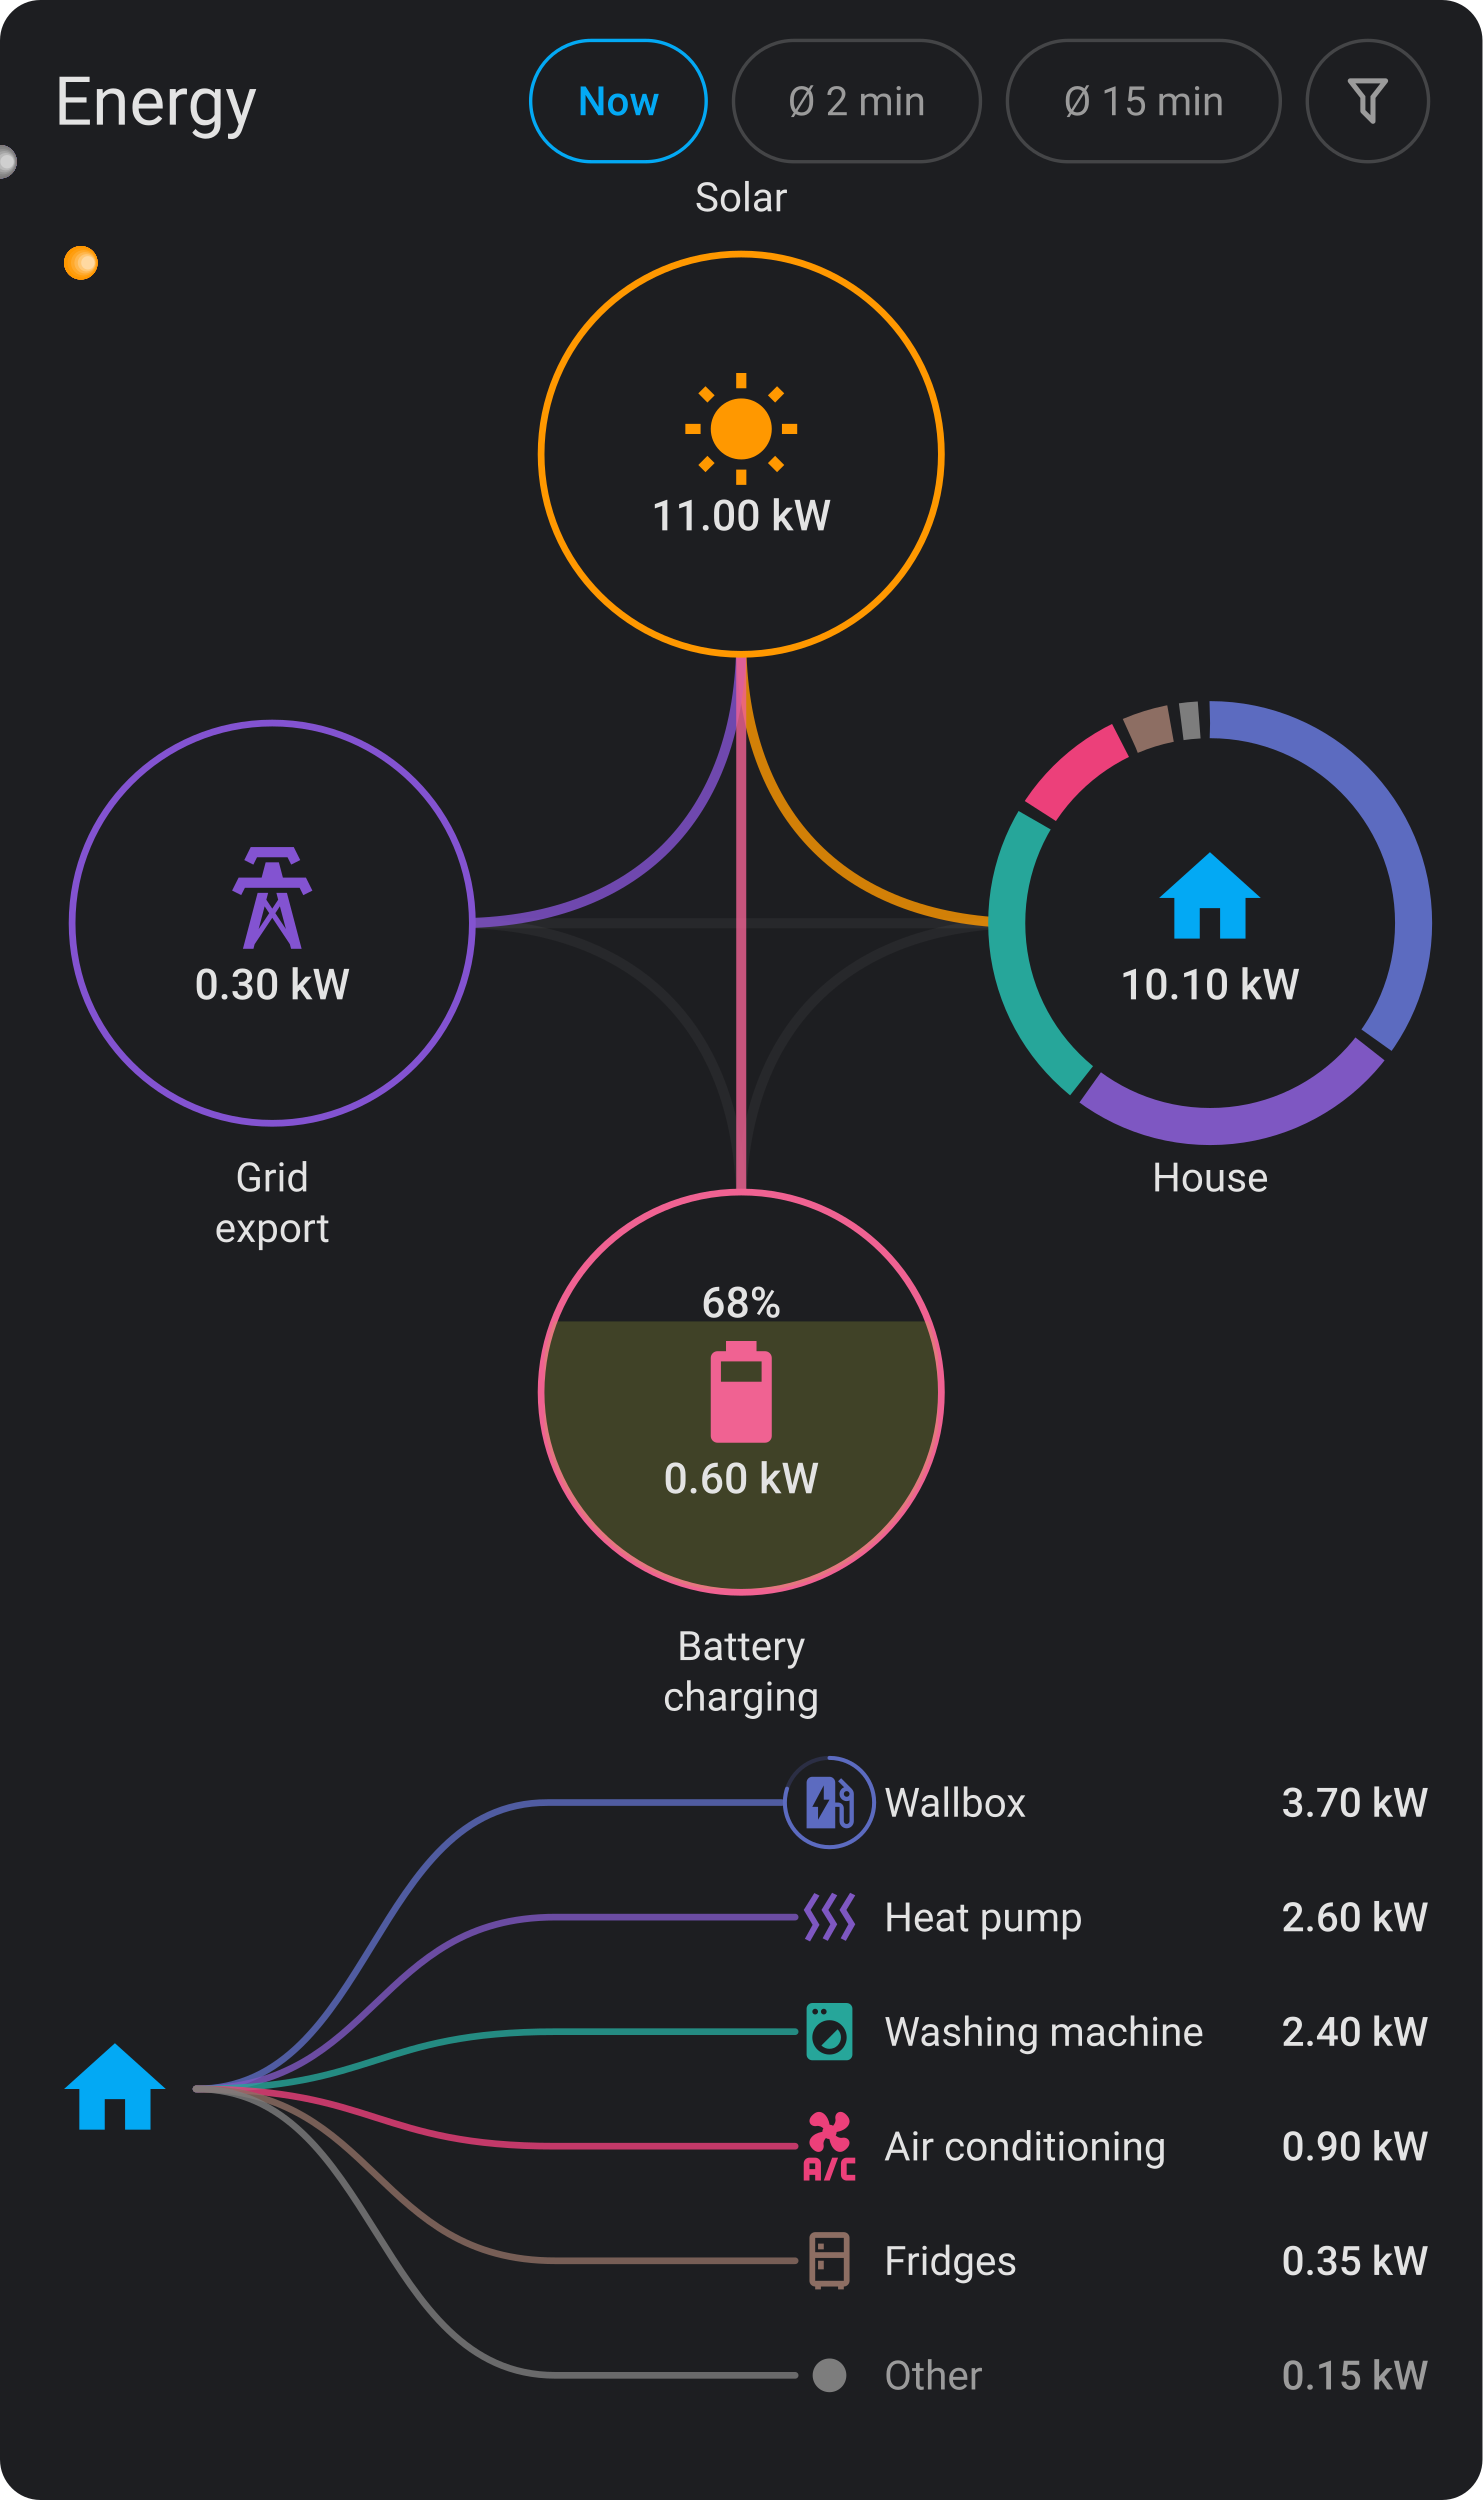
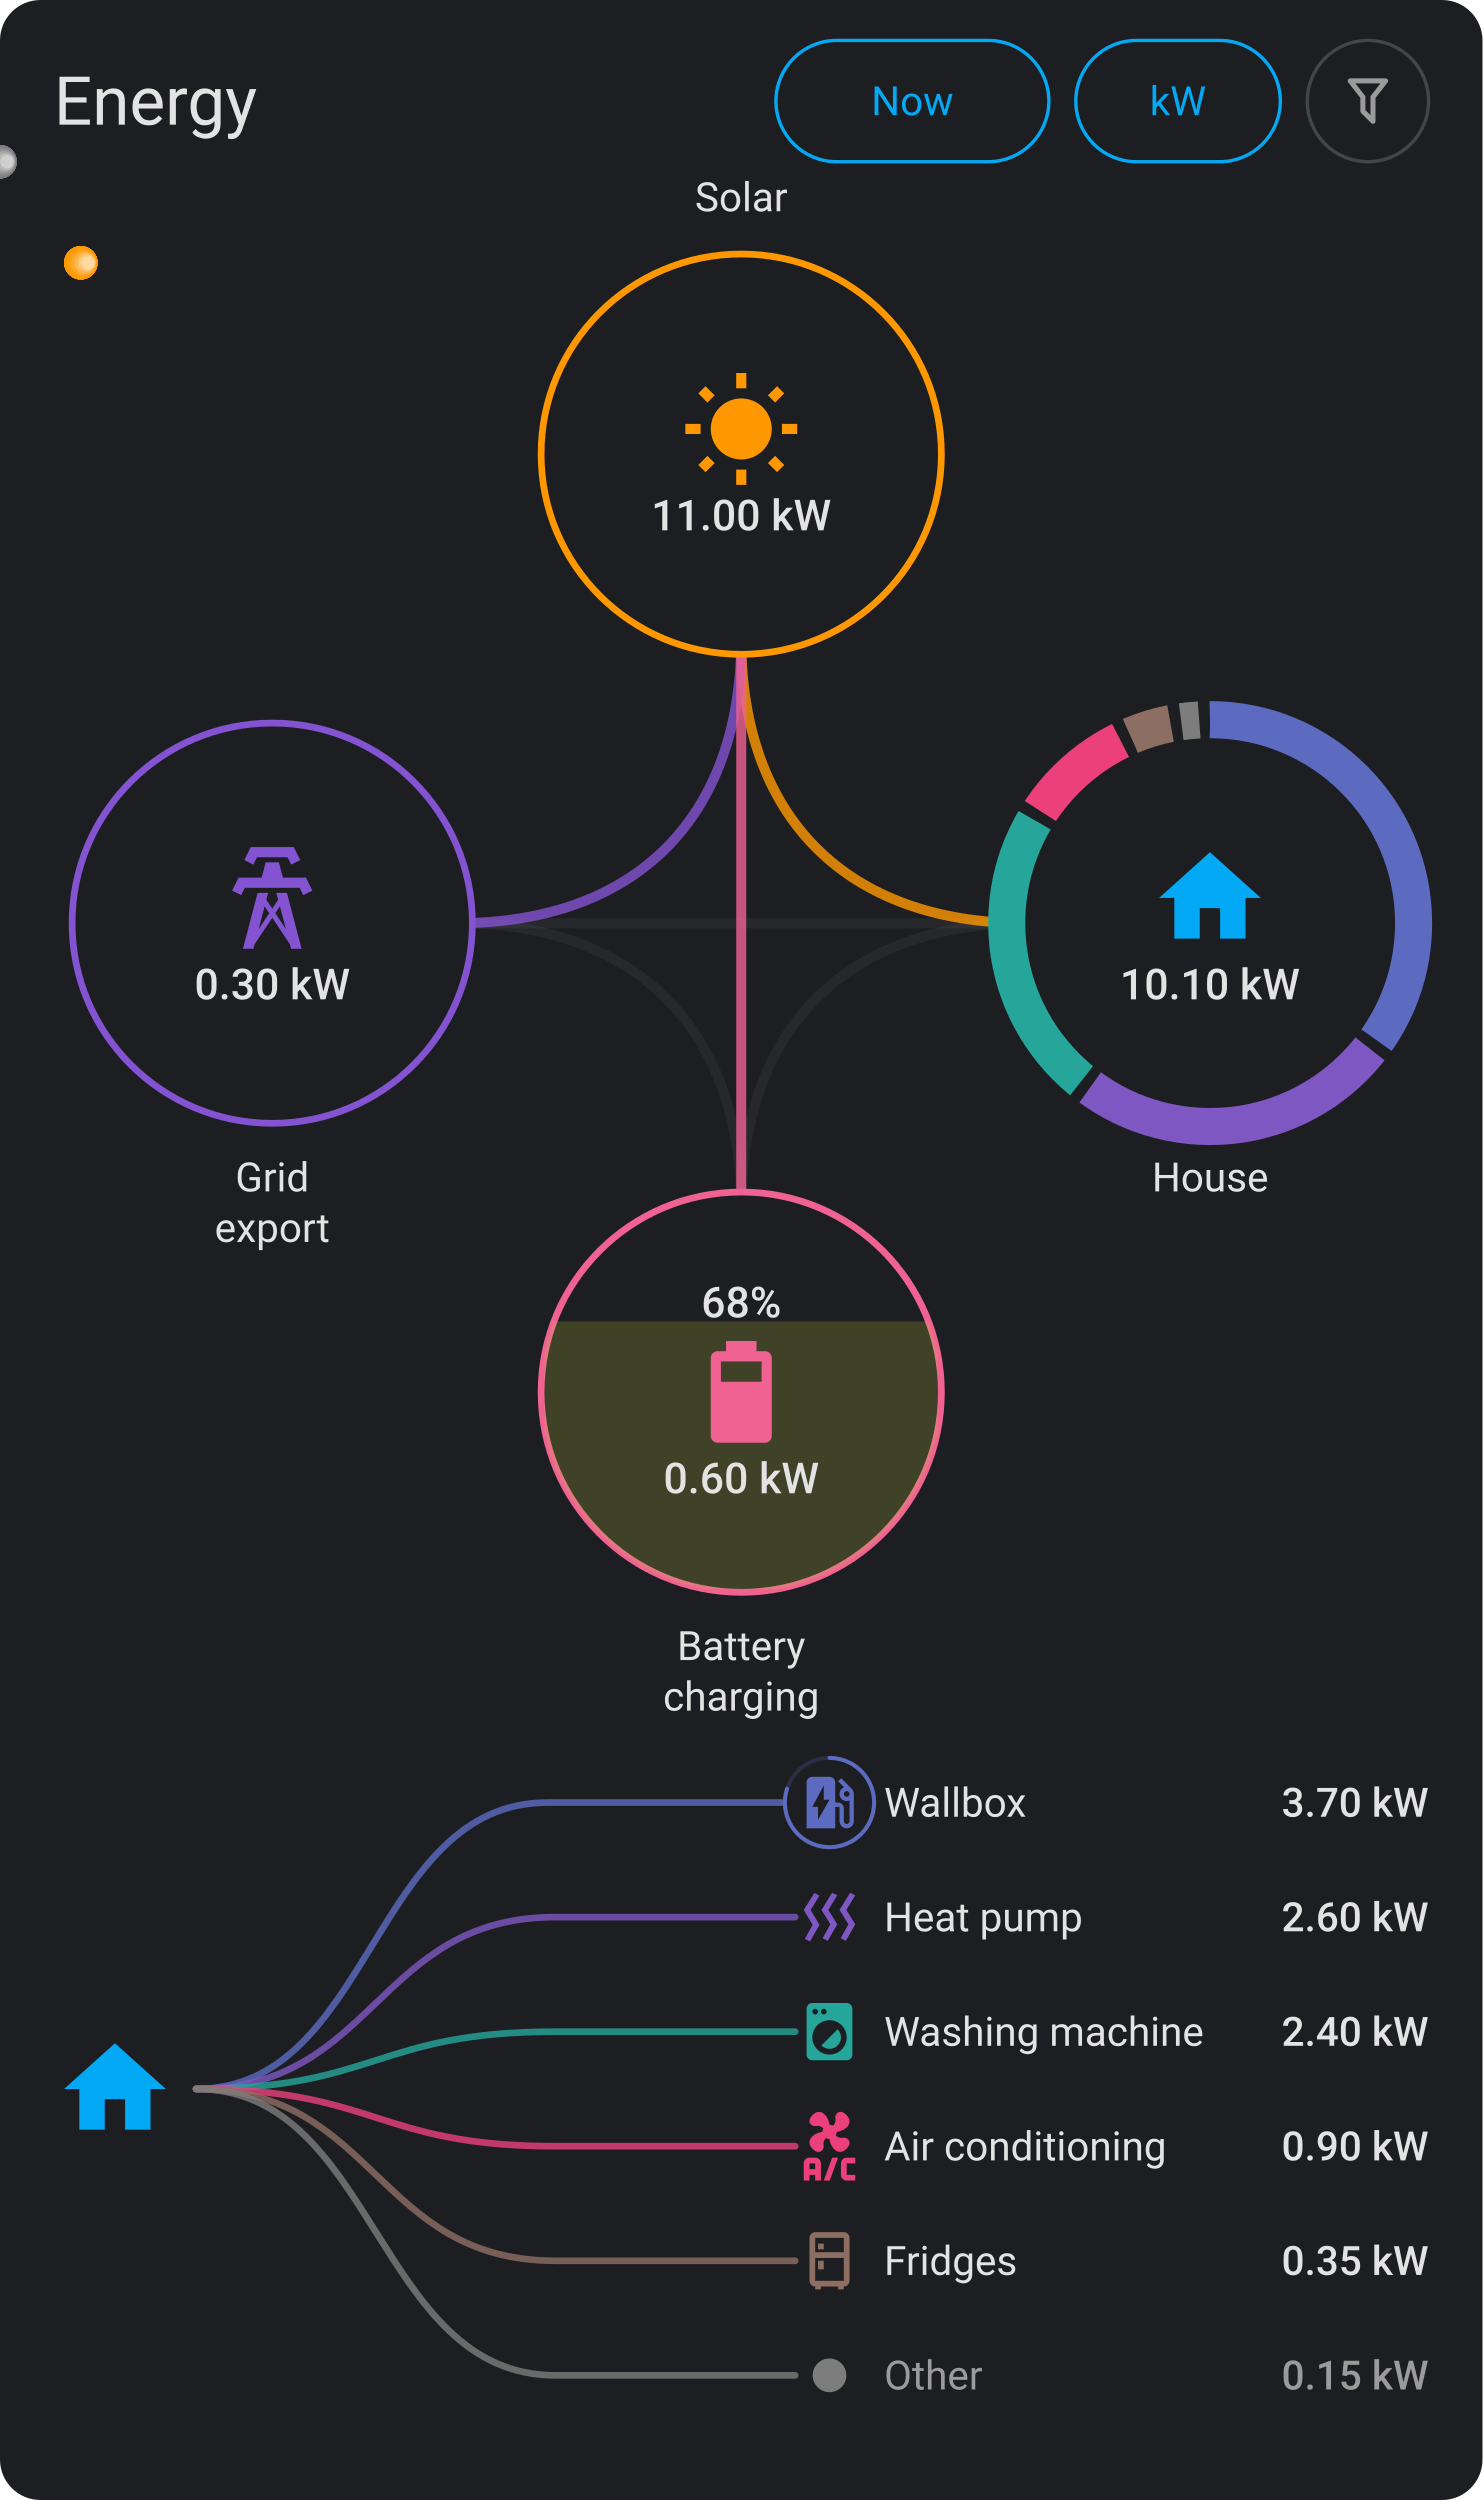
<svg xmlns="http://www.w3.org/2000/svg" xmlns:xlink="http://www.w3.org/1999/xlink" width="440" height="742" viewBox="0 0 440 742" role="img" aria-label="EnerLens Card">
  <rect x="0" y="0" width="440.0" height="742.0" rx="12" fill="rgb(29, 30, 33)" />
  <g transform="translate(24,78) scale(0.98)">
    <path d="M114,200 L286,200" fill="none" stroke="rgba(160, 160, 160, 0.3)" stroke-width="3.031px" stroke-linecap="round" opacity="0.25" />
    <path d="M114,200 C168,200 200,232 200,286" fill="none" stroke="rgba(160, 160, 160, 0.3)" stroke-width="3.031px" stroke-linecap="round" opacity="0.25" />
    <path d="M200,286 C200,232 232,200 286,200" fill="none" stroke="rgba(160, 160, 160, 0.3)" stroke-width="3.031px" stroke-linecap="round" opacity="0.25" />
    <path d="M200,114 C200,168 232,200 286,200" fill="none" stroke="rgb(255, 152, 0)" stroke-width="3.031px" stroke-linecap="round" opacity="0.8" />
    <path d="M200,114 C200,168 168,200 114,200" fill="none" stroke="rgb(131, 83, 209)" stroke-width="3.031px" stroke-linecap="round" opacity="0.8" />
    <path d="M200,114 L200,286" fill="none" stroke="rgb(240, 98, 146)" stroke-width="3.031px" stroke-linecap="round" opacity="0.8" />
    <g>
      <circle cx="0.00" r="5.05" fill="rgb(240, 98, 146)" />
      <circle cx="0.42" r="4.44" fill="rgb(243, 129, 168)" fill-opacity="0.316" />
      <circle cx="0.85" r="3.84" fill="rgb(246, 161, 190)" fill-opacity="0.316" />
      <circle cx="1.27" r="3.23" fill="rgb(249, 192, 211)" fill-opacity="0.316" />
      <circle cx="1.70" r="2.63" fill="rgb(252, 224, 233)" fill-opacity="0.316" />
      <circle cx="2.12" r="2.02" fill="rgb(255, 255, 255)" fill-opacity="0.316" />
-       <animateMotion dur="3.59s" repeatCount="indefinite" begin="-0.35s" path="M 200 114 L 200 286" rotate="auto" />
+       <animateMotion dur="3.59s" repeatCount="indefinite" begin="-0.38s" path="M 200 114 L 200 286" rotate="auto" />
    </g>
    <g>
      <circle cx="0.00" r="5.05" fill="rgb(131, 83, 209)" />
      <circle cx="0.42" r="4.44" fill="rgb(156, 117, 218)" fill-opacity="0.316" />
      <circle cx="0.85" r="3.84" fill="rgb(181, 152, 227)" fill-opacity="0.316" />
      <circle cx="1.27" r="3.23" fill="rgb(205, 186, 237)" fill-opacity="0.316" />
      <circle cx="1.70" r="2.63" fill="rgb(230, 221, 246)" fill-opacity="0.316" />
      <circle cx="2.12" r="2.02" fill="rgb(255, 255, 255)" fill-opacity="0.316" />
-       <animateMotion dur="4.50s" repeatCount="indefinite" begin="-0.35s" path="M 200 114 C 200 168 168 200 114 200" rotate="auto" />
-     </g>
-     <g>
-       <circle cx="0.00" r="5.05" fill="rgb(255, 152, 0)" />
-       <circle cx="0.42" r="4.44" fill="rgb(255, 173, 51)" fill-opacity="0.316" />
-       <circle cx="0.85" r="3.84" fill="rgb(255, 193, 102)" fill-opacity="0.316" />
-       <circle cx="1.27" r="3.23" fill="rgb(255, 214, 153)" fill-opacity="0.316" />
-       <circle cx="1.70" r="2.63" fill="rgb(255, 234, 204)" fill-opacity="0.316" />
-       <circle cx="2.12" r="2.02" fill="rgb(255, 255, 255)" fill-opacity="0.316" />
-       <animateMotion dur="1.10s" repeatCount="indefinite" begin="-0.35s" path="M 200 114 C 200 168 232 200 286 200" rotate="auto" />
-     </g>
-     <g>
-       <circle cx="0.00" r="5.05" fill="rgb(255, 152, 0)" />
-       <circle cx="0.42" r="4.44" fill="rgb(255, 173, 51)" fill-opacity="0.316" />
-       <circle cx="0.85" r="3.84" fill="rgb(255, 193, 102)" fill-opacity="0.316" />
-       <circle cx="1.27" r="3.23" fill="rgb(255, 214, 153)" fill-opacity="0.316" />
-       <circle cx="1.70" r="2.63" fill="rgb(255, 234, 204)" fill-opacity="0.316" />
-       <circle cx="2.12" r="2.02" fill="rgb(255, 255, 255)" fill-opacity="0.316" />
-       <animateMotion dur="1.10s" repeatCount="indefinite" begin="-0.57s" path="M 200 114 C 200 168 232 200 286 200" rotate="auto" />
-     </g>
-     <g>
-       <circle cx="0.00" r="5.05" fill="rgb(255, 152, 0)" />
-       <circle cx="0.42" r="4.44" fill="rgb(255, 173, 51)" fill-opacity="0.316" />
-       <circle cx="0.85" r="3.84" fill="rgb(255, 193, 102)" fill-opacity="0.316" />
-       <circle cx="1.27" r="3.23" fill="rgb(255, 214, 153)" fill-opacity="0.316" />
-       <circle cx="1.70" r="2.63" fill="rgb(255, 234, 204)" fill-opacity="0.316" />
-       <circle cx="2.12" r="2.02" fill="rgb(255, 255, 255)" fill-opacity="0.316" />
-       <animateMotion dur="1.10s" repeatCount="indefinite" begin="-0.79s" path="M 200 114 C 200 168 232 200 286 200" rotate="auto" />
-     </g>
-     <g>
-       <circle cx="0.00" r="5.05" fill="rgb(255, 152, 0)" />
-       <circle cx="0.42" r="4.44" fill="rgb(255, 173, 51)" fill-opacity="0.316" />
-       <circle cx="0.85" r="3.84" fill="rgb(255, 193, 102)" fill-opacity="0.316" />
-       <circle cx="1.27" r="3.23" fill="rgb(255, 214, 153)" fill-opacity="0.316" />
-       <circle cx="1.70" r="2.63" fill="rgb(255, 234, 204)" fill-opacity="0.316" />
-       <circle cx="2.12" r="2.02" fill="rgb(255, 255, 255)" fill-opacity="0.316" />
-       <animateMotion dur="1.10s" repeatCount="indefinite" begin="-1.01s" path="M 200 114 C 200 168 232 200 286 200" rotate="auto" />
-     </g>
-     <g>
-       <circle cx="0.00" r="5.05" fill="rgb(255, 152, 0)" />
-       <circle cx="0.42" r="4.44" fill="rgb(255, 173, 51)" fill-opacity="0.316" />
-       <circle cx="0.85" r="3.84" fill="rgb(255, 193, 102)" fill-opacity="0.316" />
-       <circle cx="1.27" r="3.23" fill="rgb(255, 214, 153)" fill-opacity="0.316" />
-       <circle cx="1.70" r="2.63" fill="rgb(255, 234, 204)" fill-opacity="0.316" />
-       <circle cx="2.12" r="2.02" fill="rgb(255, 255, 255)" fill-opacity="0.316" />
-       <animateMotion dur="1.10s" repeatCount="indefinite" begin="-0.13s" path="M 200 114 C 200 168 232 200 286 200" rotate="auto" />
+       <animateMotion dur="4.50s" repeatCount="indefinite" begin="-0.38s" path="M 200 114 C 200 168 168 200 114 200" rotate="auto" />
+     </g>
+     <g>
+       <circle cx="0.00" r="5.05" fill="rgb(255, 152, 0)" />
+       <circle cx="0.42" r="4.44" fill="rgb(255, 173, 51)" fill-opacity="0.316" />
+       <circle cx="0.85" r="3.84" fill="rgb(255, 193, 102)" fill-opacity="0.316" />
+       <circle cx="1.27" r="3.23" fill="rgb(255, 214, 153)" fill-opacity="0.316" />
+       <circle cx="1.70" r="2.63" fill="rgb(255, 234, 204)" fill-opacity="0.316" />
+       <circle cx="2.12" r="2.02" fill="rgb(255, 255, 255)" fill-opacity="0.316" />
+       <animateMotion dur="1.10s" repeatCount="indefinite" begin="-0.38s" path="M 200 114 C 200 168 232 200 286 200" rotate="auto" />
+     </g>
+     <g>
+       <circle cx="0.00" r="5.05" fill="rgb(255, 152, 0)" />
+       <circle cx="0.42" r="4.44" fill="rgb(255, 173, 51)" fill-opacity="0.316" />
+       <circle cx="0.85" r="3.84" fill="rgb(255, 193, 102)" fill-opacity="0.316" />
+       <circle cx="1.27" r="3.23" fill="rgb(255, 214, 153)" fill-opacity="0.316" />
+       <circle cx="1.70" r="2.63" fill="rgb(255, 234, 204)" fill-opacity="0.316" />
+       <circle cx="2.12" r="2.02" fill="rgb(255, 255, 255)" fill-opacity="0.316" />
+       <animateMotion dur="1.10s" repeatCount="indefinite" begin="-0.60s" path="M 200 114 C 200 168 232 200 286 200" rotate="auto" />
+     </g>
+     <g>
+       <circle cx="0.00" r="5.05" fill="rgb(255, 152, 0)" />
+       <circle cx="0.42" r="4.44" fill="rgb(255, 173, 51)" fill-opacity="0.316" />
+       <circle cx="0.85" r="3.84" fill="rgb(255, 193, 102)" fill-opacity="0.316" />
+       <circle cx="1.27" r="3.23" fill="rgb(255, 214, 153)" fill-opacity="0.316" />
+       <circle cx="1.70" r="2.63" fill="rgb(255, 234, 204)" fill-opacity="0.316" />
+       <circle cx="2.12" r="2.02" fill="rgb(255, 255, 255)" fill-opacity="0.316" />
+       <animateMotion dur="1.10s" repeatCount="indefinite" begin="-0.82s" path="M 200 114 C 200 168 232 200 286 200" rotate="auto" />
+     </g>
+     <g>
+       <circle cx="0.00" r="5.05" fill="rgb(255, 152, 0)" />
+       <circle cx="0.42" r="4.44" fill="rgb(255, 173, 51)" fill-opacity="0.316" />
+       <circle cx="0.85" r="3.84" fill="rgb(255, 193, 102)" fill-opacity="0.316" />
+       <circle cx="1.27" r="3.23" fill="rgb(255, 214, 153)" fill-opacity="0.316" />
+       <circle cx="1.70" r="2.63" fill="rgb(255, 234, 204)" fill-opacity="0.316" />
+       <circle cx="2.12" r="2.02" fill="rgb(255, 255, 255)" fill-opacity="0.316" />
+       <animateMotion dur="1.10s" repeatCount="indefinite" begin="-1.04s" path="M 200 114 C 200 168 232 200 286 200" rotate="auto" />
+     </g>
+     <g>
+       <circle cx="0.00" r="5.05" fill="rgb(255, 152, 0)" />
+       <circle cx="0.42" r="4.44" fill="rgb(255, 173, 51)" fill-opacity="0.316" />
+       <circle cx="0.85" r="3.84" fill="rgb(255, 193, 102)" fill-opacity="0.316" />
+       <circle cx="1.27" r="3.23" fill="rgb(255, 214, 153)" fill-opacity="0.316" />
+       <circle cx="1.70" r="2.63" fill="rgb(255, 234, 204)" fill-opacity="0.316" />
+       <circle cx="2.12" r="2.02" fill="rgb(255, 255, 255)" fill-opacity="0.316" />
+       <animateMotion dur="1.10s" repeatCount="indefinite" begin="-0.16s" path="M 200 114 C 200 168 232 200 286 200" rotate="auto" />
    </g>
  </g>
  <g transform="translate(0,48)">
    <path id="line-sensor-wb" d="M58.2,572.0 C110.4,572.0 110.4,487.0 162.5,487.0 L232.0,487.0" fill="none" stroke="rgb(92, 107, 192)" stroke-width="1.98px" stroke-linecap="round" opacity="0.8" />
    <g>
      <circle cx="0.00" r="4.95" fill="rgb(92, 107, 192)" />
      <circle cx="0.42" r="4.36" fill="rgb(125, 137, 205)" fill-opacity="0.316" />
      <circle cx="0.83" r="3.76" fill="rgb(157, 166, 217)" fill-opacity="0.316" />
      <circle cx="1.25" r="3.17" fill="rgb(190, 196, 230)" fill-opacity="0.316" />
      <circle cx="1.66" r="2.57" fill="rgb(222, 225, 242)" fill-opacity="0.316" />
      <circle cx="2.08" r="1.98" fill="rgb(255, 255, 255)" fill-opacity="0.316" />
-       <animateMotion dur="1.10s" repeatCount="indefinite" begin="-0.28s" rotate="auto">
+       <animateMotion dur="1.10s" repeatCount="indefinite" begin="-0.25s" rotate="auto">
        <mpath href="#line-sensor-wb" xlink:href="#line-sensor-wb" />
      </animateMotion>
    </g>
    <g>
      <circle cx="0.00" r="4.95" fill="rgb(92, 107, 192)" />
      <circle cx="0.42" r="4.36" fill="rgb(125, 137, 205)" fill-opacity="0.316" />
      <circle cx="0.83" r="3.76" fill="rgb(157, 166, 217)" fill-opacity="0.316" />
      <circle cx="1.25" r="3.17" fill="rgb(190, 196, 230)" fill-opacity="0.316" />
      <circle cx="1.66" r="2.57" fill="rgb(222, 225, 242)" fill-opacity="0.316" />
      <circle cx="2.08" r="1.98" fill="rgb(255, 255, 255)" fill-opacity="0.316" />
-       <animateMotion dur="1.10s" repeatCount="indefinite" begin="-0.56s" rotate="auto">
+       <animateMotion dur="1.10s" repeatCount="indefinite" begin="-0.53s" rotate="auto">
        <mpath href="#line-sensor-wb" xlink:href="#line-sensor-wb" />
      </animateMotion>
    </g>
    <g>
      <circle cx="0.00" r="4.95" fill="rgb(92, 107, 192)" />
      <circle cx="0.42" r="4.36" fill="rgb(125, 137, 205)" fill-opacity="0.316" />
      <circle cx="0.83" r="3.76" fill="rgb(157, 166, 217)" fill-opacity="0.316" />
      <circle cx="1.25" r="3.17" fill="rgb(190, 196, 230)" fill-opacity="0.316" />
      <circle cx="1.66" r="2.57" fill="rgb(222, 225, 242)" fill-opacity="0.316" />
      <circle cx="2.08" r="1.98" fill="rgb(255, 255, 255)" fill-opacity="0.316" />
-       <animateMotion dur="1.10s" repeatCount="indefinite" begin="-0.83s" rotate="auto">
+       <animateMotion dur="1.10s" repeatCount="indefinite" begin="-0.80s" rotate="auto">
        <mpath href="#line-sensor-wb" xlink:href="#line-sensor-wb" />
      </animateMotion>
    </g>
    <g>
      <circle cx="0.00" r="4.95" fill="rgb(92, 107, 192)" />
      <circle cx="0.42" r="4.36" fill="rgb(125, 137, 205)" fill-opacity="0.316" />
      <circle cx="0.83" r="3.76" fill="rgb(157, 166, 217)" fill-opacity="0.316" />
      <circle cx="1.25" r="3.17" fill="rgb(190, 196, 230)" fill-opacity="0.316" />
      <circle cx="1.66" r="2.57" fill="rgb(222, 225, 242)" fill-opacity="0.316" />
      <circle cx="2.08" r="1.98" fill="rgb(255, 255, 255)" fill-opacity="0.316" />
-       <animateMotion dur="1.10s" repeatCount="indefinite" begin="-1.11s" rotate="auto">
+       <animateMotion dur="1.10s" repeatCount="indefinite" begin="-1.08s" rotate="auto">
        <mpath href="#line-sensor-wb" xlink:href="#line-sensor-wb" />
      </animateMotion>
    </g>
    <path id="line-sensor-c1" d="M58.2,572.0 C111.6,572.0 111.6,521.0 164.9,521.0 L236.0,521.0" fill="none" stroke="rgb(126, 87, 194)" stroke-width="1.98px" stroke-linecap="round" opacity="0.8">
      <animate attributeName="d" values="M58.2,572.0 C111.6,572.0 111.6,521.0 164.9,521.0 L236.0,521.0;M58.2,572.0 C111.6,572.0 111.6,521.0 164.9,521.0 L236.0,521.0;M58.2,572.0 C111.6,572.0 111.6,521.0 164.9,521.0 L236.0,521.0;M58.2,572.0 C111.6,572.0 111.6,521.0 164.9,521.0 L236.0,521.0;M58.2,572.0 C111.6,572.0 111.6,555.0 164.9,555.0 L236.0,555.0;M58.2,572.0 C111.6,572.0 111.6,555.0 164.9,555.0 L236.0,555.0;M58.2,572.0 C111.6,572.0 111.6,521.0 164.9,521.0 L236.0,521.0;M58.2,572.0 C111.6,572.0 111.6,521.0 164.9,521.0 L236.0,521.0" keyTimes="0;0.208;0.258;0.542;0.592;0.875;0.925;1" calcMode="spline" keySplines="0 0 1 1;.4 0 .2 1;0 0 1 1;.4 0 .2 1;0 0 1 1;.4 0 .2 1;0 0 1 1" dur="12s" repeatCount="indefinite" />
    </path>
    <g>
      <circle cx="0.00" r="4.95" fill="rgb(126, 87, 194)" />
      <circle cx="0.42" r="4.36" fill="rgb(152, 121, 206)" fill-opacity="0.316" />
      <circle cx="0.83" r="3.76" fill="rgb(178, 154, 218)" fill-opacity="0.316" />
      <circle cx="1.25" r="3.17" fill="rgb(203, 188, 231)" fill-opacity="0.316" />
      <circle cx="1.66" r="2.57" fill="rgb(229, 221, 243)" fill-opacity="0.316" />
      <circle cx="2.08" r="1.98" fill="rgb(255, 255, 255)" fill-opacity="0.316" />
-       <animateMotion dur="1.10s" repeatCount="indefinite" begin="-0.28s" rotate="auto">
+       <animateMotion dur="1.10s" repeatCount="indefinite" begin="-0.25s" rotate="auto">
        <mpath href="#line-sensor-c1" xlink:href="#line-sensor-c1" />
      </animateMotion>
    </g>
    <g>
      <circle cx="0.00" r="4.95" fill="rgb(126, 87, 194)" />
      <circle cx="0.42" r="4.36" fill="rgb(152, 121, 206)" fill-opacity="0.316" />
      <circle cx="0.83" r="3.76" fill="rgb(178, 154, 218)" fill-opacity="0.316" />
      <circle cx="1.25" r="3.17" fill="rgb(203, 188, 231)" fill-opacity="0.316" />
      <circle cx="1.66" r="2.57" fill="rgb(229, 221, 243)" fill-opacity="0.316" />
      <circle cx="2.08" r="1.98" fill="rgb(255, 255, 255)" fill-opacity="0.316" />
-       <animateMotion dur="1.10s" repeatCount="indefinite" begin="-0.65s" rotate="auto">
+       <animateMotion dur="1.10s" repeatCount="indefinite" begin="-0.62s" rotate="auto">
        <mpath href="#line-sensor-c1" xlink:href="#line-sensor-c1" />
      </animateMotion>
    </g>
    <g>
      <circle cx="0.00" r="4.95" fill="rgb(126, 87, 194)" />
      <circle cx="0.42" r="4.36" fill="rgb(152, 121, 206)" fill-opacity="0.316" />
      <circle cx="0.83" r="3.76" fill="rgb(178, 154, 218)" fill-opacity="0.316" />
      <circle cx="1.25" r="3.17" fill="rgb(203, 188, 231)" fill-opacity="0.316" />
      <circle cx="1.66" r="2.57" fill="rgb(229, 221, 243)" fill-opacity="0.316" />
      <circle cx="2.08" r="1.98" fill="rgb(255, 255, 255)" fill-opacity="0.316" />
-       <animateMotion dur="1.10s" repeatCount="indefinite" begin="-1.02s" rotate="auto">
+       <animateMotion dur="1.10s" repeatCount="indefinite" begin="-0.98s" rotate="auto">
        <mpath href="#line-sensor-c1" xlink:href="#line-sensor-c1" />
      </animateMotion>
    </g>
    <path id="line-sensor-c2" d="M58.2,572.0 C111.6,572.0 111.6,555.0 164.9,555.0 L236.0,555.0" fill="none" stroke="rgb(38, 166, 154)" stroke-width="1.98px" stroke-linecap="round" opacity="0.8">
      <animate attributeName="d" values="M58.2,572.0 C111.6,572.0 111.6,555.0 164.9,555.0 L236.0,555.0;M58.2,572.0 C111.6,572.0 111.6,555.0 164.9,555.0 L236.0,555.0;M58.2,572.0 C111.6,572.0 111.6,555.0 164.9,555.0 L236.0,555.0;M58.2,572.0 C111.6,572.0 111.6,555.0 164.9,555.0 L236.0,555.0;M58.2,572.0 C111.6,572.0 111.6,521.0 164.9,521.0 L236.0,521.0;M58.2,572.0 C111.6,572.0 111.6,521.0 164.9,521.0 L236.0,521.0;M58.2,572.0 C111.6,572.0 111.6,555.0 164.9,555.0 L236.0,555.0;M58.2,572.0 C111.6,572.0 111.6,555.0 164.9,555.0 L236.0,555.0" keyTimes="0;0.208;0.258;0.542;0.592;0.875;0.925;1" calcMode="spline" keySplines="0 0 1 1;.4 0 .2 1;0 0 1 1;.4 0 .2 1;0 0 1 1;.4 0 .2 1;0 0 1 1" dur="12s" repeatCount="indefinite" />
    </path>
    <g>
      <circle cx="0.00" r="4.95" fill="rgb(38, 166, 154)" />
      <circle cx="0.42" r="4.36" fill="rgb(81, 184, 174)" fill-opacity="0.316" />
      <circle cx="0.83" r="3.76" fill="rgb(125, 202, 194)" fill-opacity="0.316" />
      <circle cx="1.25" r="3.17" fill="rgb(168, 219, 215)" fill-opacity="0.316" />
      <circle cx="1.66" r="2.57" fill="rgb(212, 237, 235)" fill-opacity="0.316" />
      <circle cx="2.08" r="1.98" fill="rgb(255, 255, 255)" fill-opacity="0.316" />
-       <animateMotion dur="1.10s" repeatCount="indefinite" begin="-0.28s" rotate="auto">
+       <animateMotion dur="1.10s" repeatCount="indefinite" begin="-0.25s" rotate="auto">
        <mpath href="#line-sensor-c2" xlink:href="#line-sensor-c2" />
      </animateMotion>
    </g>
    <g>
      <circle cx="0.00" r="4.95" fill="rgb(38, 166, 154)" />
      <circle cx="0.42" r="4.36" fill="rgb(81, 184, 174)" fill-opacity="0.316" />
      <circle cx="0.83" r="3.76" fill="rgb(125, 202, 194)" fill-opacity="0.316" />
      <circle cx="1.25" r="3.17" fill="rgb(168, 219, 215)" fill-opacity="0.316" />
      <circle cx="1.66" r="2.57" fill="rgb(212, 237, 235)" fill-opacity="0.316" />
      <circle cx="2.08" r="1.98" fill="rgb(255, 255, 255)" fill-opacity="0.316" />
-       <animateMotion dur="1.10s" repeatCount="indefinite" begin="-0.65s" rotate="auto">
+       <animateMotion dur="1.10s" repeatCount="indefinite" begin="-0.62s" rotate="auto">
        <mpath href="#line-sensor-c2" xlink:href="#line-sensor-c2" />
      </animateMotion>
    </g>
    <g>
      <circle cx="0.00" r="4.95" fill="rgb(38, 166, 154)" />
      <circle cx="0.42" r="4.36" fill="rgb(81, 184, 174)" fill-opacity="0.316" />
      <circle cx="0.83" r="3.76" fill="rgb(125, 202, 194)" fill-opacity="0.316" />
      <circle cx="1.25" r="3.17" fill="rgb(168, 219, 215)" fill-opacity="0.316" />
      <circle cx="1.66" r="2.57" fill="rgb(212, 237, 235)" fill-opacity="0.316" />
      <circle cx="2.08" r="1.98" fill="rgb(255, 255, 255)" fill-opacity="0.316" />
-       <animateMotion dur="1.10s" repeatCount="indefinite" begin="-1.02s" rotate="auto">
+       <animateMotion dur="1.10s" repeatCount="indefinite" begin="-0.98s" rotate="auto">
        <mpath href="#line-sensor-c2" xlink:href="#line-sensor-c2" />
      </animateMotion>
    </g>
    <path id="line-sensor-c3" d="M58.2,572.0 C111.6,572.0 111.6,589.0 164.9,589.0 L236.0,589.0" fill="none" stroke="rgb(236, 64, 122)" stroke-width="1.98px" stroke-linecap="round" opacity="0.8" />
    <g>
      <circle cx="0.00" r="4.95" fill="rgb(236, 64, 122)" />
      <circle cx="0.42" r="4.36" fill="rgb(240, 102, 149)" fill-opacity="0.316" />
      <circle cx="0.83" r="3.76" fill="rgb(244, 140, 175)" fill-opacity="0.316" />
      <circle cx="1.25" r="3.17" fill="rgb(247, 179, 202)" fill-opacity="0.316" />
      <circle cx="1.66" r="2.57" fill="rgb(251, 217, 228)" fill-opacity="0.316" />
      <circle cx="2.08" r="1.98" fill="rgb(255, 255, 255)" fill-opacity="0.316" />
-       <animateMotion dur="2.57s" repeatCount="indefinite" begin="-0.28s" rotate="auto">
+       <animateMotion dur="2.57s" repeatCount="indefinite" begin="-0.25s" rotate="auto">
        <mpath href="#line-sensor-c3" xlink:href="#line-sensor-c3" />
      </animateMotion>
    </g>
    <path id="line-sensor-c4" d="M58.2,572.0 C111.6,572.0 111.6,623.0 164.9,623.0 L236.0,623.0" fill="none" stroke="rgb(141, 110, 99)" stroke-width="1.98px" stroke-linecap="round" opacity="0.8" />
    <g>
      <circle cx="0.00" r="4.95" fill="rgb(141, 110, 99)" />
      <circle cx="0.42" r="4.36" fill="rgb(164, 139, 130)" fill-opacity="0.316" />
      <circle cx="0.83" r="3.76" fill="rgb(187, 168, 161)" fill-opacity="0.316" />
      <circle cx="1.25" r="3.17" fill="rgb(209, 197, 193)" fill-opacity="0.316" />
      <circle cx="1.66" r="2.57" fill="rgb(232, 226, 224)" fill-opacity="0.316" />
      <circle cx="2.08" r="1.98" fill="rgb(255, 255, 255)" fill-opacity="0.316" />
-       <animateMotion dur="4.44s" repeatCount="indefinite" begin="-0.28s" rotate="auto">
+       <animateMotion dur="4.44s" repeatCount="indefinite" begin="-0.25s" rotate="auto">
        <mpath href="#line-sensor-c4" xlink:href="#line-sensor-c4" />
      </animateMotion>
    </g>
    <path id="line--rest-" d="M58.2,572.0 C111.6,572.0 111.6,657.0 164.9,657.0 L236.0,657.0" fill="none" stroke="rgb(125, 125, 125)" stroke-width="1.98px" stroke-linecap="round" opacity="0.8" />
    <g>
      <circle cx="0.00" r="4.95" fill="rgb(125, 125, 125)" />
      <circle cx="0.42" r="4.36" fill="rgb(151, 151, 151)" fill-opacity="0.316" />
      <circle cx="0.83" r="3.76" fill="rgb(177, 177, 177)" fill-opacity="0.316" />
      <circle cx="1.25" r="3.17" fill="rgb(203, 203, 203)" fill-opacity="0.316" />
      <circle cx="1.66" r="2.57" fill="rgb(229, 229, 229)" fill-opacity="0.316" />
      <circle cx="2.08" r="1.98" fill="rgb(255, 255, 255)" fill-opacity="0.316" />
-       <animateMotion dur="4.50s" repeatCount="indefinite" begin="-0.28s" rotate="auto">
+       <animateMotion dur="4.50s" repeatCount="indefinite" begin="-0.25s" rotate="auto">
        <mpath href="#line--rest-" xlink:href="#line--rest-" />
      </animateMotion>
    </g>
  </g>
  <circle cx="220" cy="134.8" r="59.4" fill="rgb(29, 30, 33)" stroke="rgb(255, 152, 0)" stroke-width="2" />
  <g transform="translate(201.9,109.2) scale(1.5091)">
    <path d="M3.55 19.09L4.96 20.5L6.76 18.71L5.34 17.29M12 6C8.69 6 6 8.69 6 12S8.69 18 12 18 18 15.31 18 12C18 8.68 15.31 6 12 6M20 13H23V11H20M17.24 18.71L19.04 20.5L20.45 19.09L18.66 17.29M20.45 5L19.04 3.6L17.24 5.39L18.66 6.81M13 1H11V4H13M6.76 5.39L4.96 3.6L3.55 5L5.34 6.81L6.76 5.39M1 13H4V11H1M13 20H11V23H13" fill="rgb(255, 152, 0)" />
  </g>
  <text x="220" y="157.4" text-anchor="middle" font-size="12.7" font-weight="500" fill="rgb(227, 227, 227)" font-family="Roboto, system-ui, sans-serif" textLength="60.5" lengthAdjust="spacingAndGlyphs">11.00 kW</text>
  <text x="220" y="62.7" text-anchor="middle" font-size="12.0" font-weight="400" fill="rgb(227, 227, 227)" font-family="Roboto, system-ui, sans-serif" textLength="30.6" lengthAdjust="spacingAndGlyphs">Solar</text>
  <circle cx="80.8" cy="274" r="59.4" fill="rgb(29, 30, 33)" stroke="rgb(131, 83, 209)" stroke-width="2" />
  <g transform="translate(62.7,248.4) scale(1.5091)">
    <path d="M8.28,5.45L6.5,4.55L7.76,2H16.23L17.5,4.55L15.72,5.44L15,4H9L8.28,5.45M18.62,8H14.09L13.3,5H10.7L9.91,8H5.38L4.1,10.55L5.89,11.44L6.62,10H17.38L18.1,11.45L19.89,10.56L18.62,8M17.77,22H15.7L15.46,21.1L12,15.9L8.53,21.1L8.3,22H6.23L9.12,11H11.19L10.83,12.35L12,14.1L13.16,12.35L12.81,11H14.88L17.77,22M11.4,15L10.5,13.65L9.32,18.13L11.4,15M14.68,18.12L13.5,13.64L12.6,15L14.68,18.12Z" fill="rgb(131, 83, 209)" />
  </g>
  <text x="80.8" y="296.6" text-anchor="middle" font-size="12.7" font-weight="500" fill="rgb(227, 227, 227)" font-family="Roboto, system-ui, sans-serif" textLength="52.4" lengthAdjust="spacingAndGlyphs">0.30 kW</text>
  <text x="80.8" y="353.6" text-anchor="middle" font-size="12.0" font-weight="400" fill="rgb(227, 227, 227)" font-family="Roboto, system-ui, sans-serif" textLength="25.2" lengthAdjust="spacingAndGlyphs">Grid</text>
  <text x="80.8" y="368.6" text-anchor="middle" font-size="12.0" font-weight="400" fill="rgb(227, 227, 227)" font-family="Roboto, system-ui, sans-serif" textLength="38.9" lengthAdjust="spacingAndGlyphs">export</text>
  <circle cx="359.2" cy="274" r="59.4" fill="rgb(29, 30, 33)" stroke="rgba(0, 0, 0, 0)" stroke-width="2" />
  <g transform="translate(293.3,208.1) scale(1.3175)">
    <g transform="rotate(-90 50 50)">
      <circle cx="50" cy="50" r="45.83" fill="none" stroke="rgb(125, 125, 125)" stroke-width="8.35" stroke-dasharray="4.06 283.87" stroke-dashoffset="-281.43" stroke-linecap="butt" />
      <g transform="translate(50 50)">
        <g>
          <animateTransform attributeName="transform" type="scale" values="1.000 1.000;1.000 1.000;0.803 0.803;0.803 0.803;1.000 1.000" keyTimes="0;0.875;0.9;0.975;1" calcMode="spline" keySplines=".4 0 .2 1;.4 0 .2 1;.4 0 .2 1;.4 0 .2 1" dur="12s" repeatCount="indefinite" />
          <g transform="translate(-50 -50)">
            <circle cx="50" cy="50" r="45.83" fill="none" stroke="rgb(126, 87, 194)" stroke-width="8.35" stroke-dasharray="70.34 217.59" stroke-dashoffset="-102.55" stroke-linecap="butt">
              <animate attributeName="stroke-dasharray" values="70.34 217.59;70.34 217.59;97.40 190.53;97.40 190.53;56.81 231.12;56.81 231.12;70.34 217.59" keyTimes="0;0.208;0.333;0.542;0.667;0.875;1" calcMode="spline" keySplines="0 0 1 1;.4 0 .2 1;0 0 1 1;.4 0 .2 1;0 0 1 1;.4 0 .2 1" dur="12s" repeatCount="indefinite" />
              <animate attributeName="stroke-dashoffset" values="-102.55;-102.55;-102.55;-102.55;-183.45;-183.45;-102.55" keyTimes="0;0.208;0.333;0.542;0.667;0.875;1" calcMode="spline" keySplines="0 0 1 1;.4 0 .2 1;0 0 1 1;.4 0 .2 1;0 0 1 1;.4 0 .2 1" dur="12s" repeatCount="indefinite" />
            </circle>
          </g>
        </g>
      </g>
      <g transform="translate(50 50)">
        <g>
          <animateTransform attributeName="transform" type="scale" values="1.000 1.000;1.000 1.000;0.803 0.803;0.803 0.803;1.000 1.000;1.000 1.000" keyTimes="0;0.542;0.567;0.642;0.667;1" calcMode="spline" keySplines=".4 0 .2 1;.4 0 .2 1;.4 0 .2 1;.4 0 .2 1;.4 0 .2 1" dur="12s" repeatCount="indefinite" />
          <g transform="translate(-50 -50)">
            <circle cx="50" cy="50" r="45.83" fill="none" stroke="rgb(38, 166, 154)" stroke-width="8.35" stroke-dasharray="64.93 223.00" stroke-dashoffset="-175.34" stroke-linecap="butt">
              <animate attributeName="stroke-dasharray" values="64.93 223.00;64.93 223.00;37.88 250.05;37.88 250.05;78.46 209.47;78.46 209.47;64.93 223.00" keyTimes="0;0.208;0.333;0.542;0.667;0.875;1" calcMode="spline" keySplines="0 0 1 1;.4 0 .2 1;0 0 1 1;.4 0 .2 1;0 0 1 1;.4 0 .2 1" dur="12s" repeatCount="indefinite" />
              <animate attributeName="stroke-dashoffset" values="-175.34;-175.34;-202.39;-202.39;-102.55;-102.55;-175.34" keyTimes="0;0.208;0.333;0.542;0.667;0.875;1" calcMode="spline" keySplines="0 0 1 1;.4 0 .2 1;0 0 1 1;.4 0 .2 1;0 0 1 1;.4 0 .2 1" dur="12s" repeatCount="indefinite" />
            </circle>
          </g>
        </g>
      </g>
      <circle cx="50" cy="50" r="45.83" fill="none" stroke="rgb(236, 64, 122)" stroke-width="8.35" stroke-dasharray="24.35 263.58" stroke-dashoffset="-242.71" stroke-linecap="butt" />
      <circle cx="50" cy="50" r="45.83" fill="none" stroke="rgb(141, 110, 99)" stroke-width="8.35" stroke-dasharray="9.47 278.46" stroke-dashoffset="-269.51" stroke-linecap="butt" />
      <circle cx="50" cy="50" r="45.83" fill="none" stroke="rgb(92, 107, 192)" stroke-width="8.35" stroke-dasharray="100.10 187.83" stroke-dashoffset="0.00" stroke-linecap="butt" />
    </g>
  </g>
  <g transform="translate(341,248.4) scale(1.5091)">
    <path d="M10,20V14H14V20H19V12H22L12,3L2,12H5V20H10Z" fill="rgb(3, 169, 244)" />
  </g>
  <text x="359.1" y="296.6" text-anchor="middle" font-size="12.7" font-weight="500" fill="rgb(227, 227, 227)" font-family="Roboto, system-ui, sans-serif" textLength="60.5" lengthAdjust="spacingAndGlyphs">10.10 kW</text>
  <text x="359.2" y="353.6" text-anchor="middle" font-size="12.0" font-weight="400" fill="rgb(227, 227, 227)" font-family="Roboto, system-ui, sans-serif" textLength="37.6" lengthAdjust="spacingAndGlyphs">House</text>
  <circle cx="220" cy="413.2" r="59.4" fill="rgb(29, 30, 33)" stroke="rgb(240, 98, 146)" stroke-width="2" />
-   <clipPath id="socd3nxf">
+   <clipPath id="soc8ruu2">
    <circle cx="220" cy="413.2" r="59.4" />
  </clipPath>
-   <rect clip-path="url(#socd3nxf)" x="161.6" y="392.2" width="116.8" height="79.4" fill="rgb(186, 196, 59)" opacity="0.22" />
+   <rect clip-path="url(#soc8ruu2)" x="161.6" y="392.2" width="116.8" height="79.4" fill="rgb(186, 196, 59)" opacity="0.22" />
  <g transform="translate(201.9,395) scale(1.5091)">
    <path d="M16,10H8V6H16M16.67,4H15V2H9V4H7.33A1.33,1.33 0 0,0 6,5.33V20.67C6,21.4 6.6,22 7.33,22H16.67A1.33,1.33 0 0,0 18,20.67V5.33C18,4.6 17.4,4 16.67,4Z" fill="rgb(240, 98, 146)" />
  </g>
  <text x="220" y="391" text-anchor="middle" font-size="12.7" font-weight="500" fill="rgb(227, 227, 227)" font-family="Roboto, system-ui, sans-serif" textLength="28.3" lengthAdjust="spacingAndGlyphs">68%</text>
  <text x="220" y="443.2" text-anchor="middle" font-size="12.7" font-weight="500" fill="rgb(227, 227, 227)" font-family="Roboto, system-ui, sans-serif" textLength="52.4" lengthAdjust="spacingAndGlyphs">0.60 kW</text>
  <text x="220" y="492.7" text-anchor="middle" font-size="12.0" font-weight="400" fill="rgb(227, 227, 227)" font-family="Roboto, system-ui, sans-serif" textLength="44.4" lengthAdjust="spacingAndGlyphs">Battery</text>
  <text x="220" y="507.7" text-anchor="middle" font-size="12.0" font-weight="400" fill="rgb(227, 227, 227)" font-family="Roboto, system-ui, sans-serif" textLength="52.5" lengthAdjust="spacingAndGlyphs">charging</text>
  <text x="16" y="37" text-anchor="start" font-size="20.0" font-weight="400" fill="rgb(227, 227, 227)" font-family="Roboto, system-ui, sans-serif" textLength="68.6" lengthAdjust="spacingAndGlyphs">Energy</text>
-   <rect x="157.5" y="12" width="52.1" height="36.0" rx="18.0" ry="18.0" fill="rgba(0, 0, 0, 0)" stroke="rgb(3, 169, 244)" stroke-width="1" />
-   <text x="183.6" y="34.2" text-anchor="middle" font-size="12.0" font-weight="500" fill="rgb(3, 169, 244)" font-family="Roboto, system-ui, sans-serif" textLength="26.1" lengthAdjust="spacingAndGlyphs">Now</text>
-   <rect x="217.7" y="12" width="73.3" height="36.0" rx="18.0" ry="18.0" fill="rgba(0, 0, 0, 0)" stroke="rgba(160, 160, 160, 0.3)" stroke-width="1" />
-   <text x="254.3" y="34.2" text-anchor="middle" font-size="12.0" font-weight="400" fill="rgb(155, 155, 155)" font-family="Roboto, system-ui, sans-serif" textLength="47.3" lengthAdjust="spacingAndGlyphs">Ø 2 min</text>
-   <rect x="299" y="12" width="81.0" height="36.0" rx="18.0" ry="18.0" fill="rgba(0, 0, 0, 0)" stroke="rgba(160, 160, 160, 0.3)" stroke-width="1" />
-   <text x="339.5" y="34.2" text-anchor="middle" font-size="12.0" font-weight="400" fill="rgb(155, 155, 155)" font-family="Roboto, system-ui, sans-serif" textLength="55.0" lengthAdjust="spacingAndGlyphs">Ø 15 min</text>
+   <rect x="230.3" y="12" width="81.0" height="36.0" rx="18.0" ry="18.0" fill="rgba(0, 0, 0, 0)" stroke="rgb(3, 169, 244)" stroke-width="1" />
+   <text x="270.8" y="34.2" text-anchor="middle" font-size="12.0" font-weight="400" fill="rgb(3, 169, 244)" font-family="Roboto, system-ui, sans-serif" textLength="26.1" lengthAdjust="spacingAndGlyphs">Now</text>
+   <rect x="319.3" y="12" width="60.7" height="36.0" rx="18.0" ry="18.0" fill="rgba(0, 0, 0, 0)" stroke="rgb(3, 169, 244)" stroke-width="1" />
+   <text x="349.6" y="34.2" text-anchor="middle" font-size="12.0" font-weight="400" fill="rgb(3, 169, 244)" font-family="Roboto, system-ui, sans-serif" textLength="18.8" lengthAdjust="spacingAndGlyphs">kW</text>
  <rect x="388" y="12" width="36.0" height="36.0" rx="18.0" ry="18.0" fill="rgba(0, 0, 0, 0)" stroke="rgba(160, 160, 160, 0.3)" stroke-width="1" />
  <g transform="translate(397,21) scale(0.75)">
    <path d="M15,19.88C15.04,20.18 14.94,20.5 14.71,20.71C14.32,21.1 13.69,21.1 13.3,20.71L9.29,16.7C9.06,16.47 8.96,16.16 9,15.87V10.75L4.21,4.62C3.87,4.19 3.95,3.56 4.38,3.22C4.57,3.08 4.78,3 5,3V3H19V3C19.22,3 19.43,3.08 19.62,3.22C20.05,3.56 20.13,4.19 19.79,4.62L15,10.75V19.88M7.04,5L11,10.06V15.58L13,17.58V10.05L16.96,5H7.04Z" fill="rgb(155, 155, 155)" />
  </g>
  <g>
    <g transform="translate(232,520.8) scale(1.1829)">
      <circle cx="12" cy="12" r="11.2" fill="none" stroke="rgb(92, 107, 192)" stroke-width="1" stroke-opacity="0.22" />
      <circle cx="12" cy="12" r="11.2" fill="none" stroke="rgb(92, 107, 192)" stroke-width="1" stroke-opacity="1" stroke-dasharray="56.30 70.37" stroke-linecap="round" transform="rotate(-90 12 12)" />
    </g>
    <g transform="translate(236,524.8) scale(0.8496)">
      <path d="M19.77,7.23L19.78,7.22L16.06,3.5L15,4.56L17.11,6.67C16.17,7.03 15.5,7.93 15.5,9A2.5,2.5 0 0,0 18,11.5C18.36,11.5 18.69,11.42 19,11.29V18.5A1,1 0 0,1 18,19.5A1,1 0 0,1 17,18.5V14A2,2 0 0,0 15,12H14V5A2,2 0 0,0 12,3H6A2,2 0 0,0 4,5V21H14V13.5H15.5V18.5A2.5,2.5 0 0,0 18,21A2.5,2.5 0 0,0 20.5,18.5V9C20.5,8.31 20.22,7.68 19.77,7.23M18,10A1,1 0 0,1 17,9A1,1 0 0,1 18,8A1,1 0 0,1 19,9A1,1 0 0,1 18,10M8,18V13.5H6L10,6V11H12L8,18Z" fill="rgb(92, 107, 192)" />
    </g>
    <text x="262.4" y="539.2" text-anchor="start" font-size="12.0" font-weight="400" fill="rgb(227, 227, 227)" font-family="Roboto, system-ui, sans-serif" textLength="46.8" lengthAdjust="spacingAndGlyphs">Wallbox</text>
    <text x="424" y="539.2" text-anchor="end" font-size="12.0" font-weight="500" fill="rgb(227, 227, 227)" font-family="Roboto, system-ui, sans-serif" textLength="49.4" lengthAdjust="spacingAndGlyphs">3.70 kW</text>
  </g>
  <g>
    <animateTransform attributeName="transform" type="translate" values="0 0.0;0 0.0;0 0.0;0 0.0;0 34.0;0 34.0;0 0.0;0 0.0" keyTimes="0;0.208;0.258;0.542;0.592;0.875;0.925;1" calcMode="spline" keySplines="0 0 1 1;.4 0 .2 1;0 0 1 1;.4 0 .2 1;0 0 1 1;.4 0 .2 1;0 0 1 1" dur="12s" repeatCount="indefinite" />
    <g transform="translate(236,558.8) scale(0.8496)">
      <path d="M8.5 4.5L5.4 9.5L8.5 14.7L5.2 20.5L3.4 19.6L6.1 14.7L3 9.5L6.7 3.6L8.5 4.5M14.7 4.4L11.6 9.5L14.7 14.5L11.4 20.3L9.6 19.4L12.3 14.5L9.2 9.5L12.9 3.5L14.7 4.4M21 4.4L17.9 9.5L21 14.5L17.7 20.3L15.9 19.4L18.6 14.5L15.5 9.5L19.2 3.5L21 4.4" fill="rgb(126, 87, 194)" />
    </g>
    <text x="262.4" y="573.2" text-anchor="start" font-size="12.0" font-weight="400" fill="rgb(227, 227, 227)" font-family="Roboto, system-ui, sans-serif" textLength="66.8" lengthAdjust="spacingAndGlyphs">Heat pump</text>
    <text x="424" y="573.2" text-anchor="end" font-size="12.0" font-weight="500" fill="rgb(227, 227, 227)" font-family="Roboto, system-ui, sans-serif" textLength="49.4" lengthAdjust="spacingAndGlyphs">2.60 kW<animate attributeName="opacity" values="1;1;0;0;0;0;1;1" keyTimes="0;0.208;0.258;0.542;0.592;0.875;0.925;1" calcMode="spline" keySplines="0 0 1 1;.4 0 .2 1;0 0 1 1;.4 0 .2 1;0 0 1 1;.4 0 .2 1;0 0 1 1" dur="12s" repeatCount="indefinite" />
    </text>
    <text x="424" y="573.2" text-anchor="end" font-size="12.0" font-weight="500" fill="rgb(227, 227, 227)" font-family="Roboto, system-ui, sans-serif" textLength="49.4" lengthAdjust="spacingAndGlyphs" opacity="0">3.60 kW<animate attributeName="opacity" values="0;0;1;1;0;0;0;0" keyTimes="0;0.208;0.258;0.542;0.592;0.875;0.925;1" calcMode="spline" keySplines="0 0 1 1;.4 0 .2 1;0 0 1 1;.4 0 .2 1;0 0 1 1;.4 0 .2 1;0 0 1 1" dur="12s" repeatCount="indefinite" />
    </text>
    <text x="424" y="573.2" text-anchor="end" font-size="12.0" font-weight="500" fill="rgb(227, 227, 227)" font-family="Roboto, system-ui, sans-serif" textLength="49.4" lengthAdjust="spacingAndGlyphs" opacity="0">2.10 kW<animate attributeName="opacity" values="0;0;0;0;1;1;0;0" keyTimes="0;0.208;0.258;0.542;0.592;0.875;0.925;1" calcMode="spline" keySplines="0 0 1 1;.4 0 .2 1;0 0 1 1;.4 0 .2 1;0 0 1 1;.4 0 .2 1;0 0 1 1" dur="12s" repeatCount="indefinite" />
    </text>
  </g>
  <g>
    <animateTransform attributeName="transform" type="translate" values="0 0.0;0 0.0;0 0.0;0 0.0;0 -34.0;0 -34.0;0 0.0;0 0.0" keyTimes="0;0.208;0.258;0.542;0.592;0.875;0.925;1" calcMode="spline" keySplines="0 0 1 1;.4 0 .2 1;0 0 1 1;.4 0 .2 1;0 0 1 1;.4 0 .2 1;0 0 1 1" dur="12s" repeatCount="indefinite" />
    <g transform="translate(236,592.8) scale(0.8496)">
      <path d="M14.83,11.17C16.39,12.73 16.39,15.27 14.83,16.83C13.27,18.39 10.73,18.39 9.17,16.83L14.83,11.17M6,2H18A2,2 0 0,1 20,4V20A2,2 0 0,1 18,22H6A2,2 0 0,1 4,20V4A2,2 0 0,1 6,2M7,4A1,1 0 0,0 6,5A1,1 0 0,0 7,6A1,1 0 0,0 8,5A1,1 0 0,0 7,4M10,4A1,1 0 0,0 9,5A1,1 0 0,0 10,6A1,1 0 0,0 11,5A1,1 0 0,0 10,4M12,8A6,6 0 0,0 6,14A6,6 0 0,0 12,20A6,6 0 0,0 18,14A6,6 0 0,0 12,8Z" fill="rgb(38, 166, 154)" />
    </g>
    <text x="262.4" y="607.2" text-anchor="start" font-size="12.0" font-weight="400" fill="rgb(227, 227, 227)" font-family="Roboto, system-ui, sans-serif" textLength="106.3" lengthAdjust="spacingAndGlyphs">Washing machine</text>
    <text x="424" y="607.2" text-anchor="end" font-size="12.0" font-weight="500" fill="rgb(227, 227, 227)" font-family="Roboto, system-ui, sans-serif" textLength="49.4" lengthAdjust="spacingAndGlyphs">2.40 kW<animate attributeName="opacity" values="1;1;0;0;0;0;1;1" keyTimes="0;0.208;0.258;0.542;0.592;0.875;0.925;1" calcMode="spline" keySplines="0 0 1 1;.4 0 .2 1;0 0 1 1;.4 0 .2 1;0 0 1 1;.4 0 .2 1;0 0 1 1" dur="12s" repeatCount="indefinite" />
    </text>
    <text x="424" y="607.2" text-anchor="end" font-size="12.0" font-weight="500" fill="rgb(227, 227, 227)" font-family="Roboto, system-ui, sans-serif" textLength="49.4" lengthAdjust="spacingAndGlyphs" opacity="0">1.40 kW<animate attributeName="opacity" values="0;0;1;1;0;0;0;0" keyTimes="0;0.208;0.258;0.542;0.592;0.875;0.925;1" calcMode="spline" keySplines="0 0 1 1;.4 0 .2 1;0 0 1 1;.4 0 .2 1;0 0 1 1;.4 0 .2 1;0 0 1 1" dur="12s" repeatCount="indefinite" />
    </text>
    <text x="424" y="607.2" text-anchor="end" font-size="12.0" font-weight="500" fill="rgb(227, 227, 227)" font-family="Roboto, system-ui, sans-serif" textLength="49.4" lengthAdjust="spacingAndGlyphs" opacity="0">2.90 kW<animate attributeName="opacity" values="0;0;0;0;1;1;0;0" keyTimes="0;0.208;0.258;0.542;0.592;0.875;0.925;1" calcMode="spline" keySplines="0 0 1 1;.4 0 .2 1;0 0 1 1;.4 0 .2 1;0 0 1 1;.4 0 .2 1;0 0 1 1" dur="12s" repeatCount="indefinite" />
    </text>
  </g>
  <g>
    <g transform="translate(236,626.8) scale(0.8496)">
      <path d="M6.59,0.66C8.93,-1.15 11.47,1.06 12.04,4.5C12.47,4.5 12.89,4.62 13.27,4.84C13.79,4.24 14.25,3.42 14.07,2.5C13.65,0.35 16.06,-1.39 18.35,1.58C20.16,3.92 17.95,6.46 14.5,7.03C14.5,7.46 14.39,7.89 14.16,8.27C14.76,8.78 15.58,9.24 16.5,9.06C18.63,8.64 20.38,11.04 17.41,13.34C15.07,15.15 12.53,12.94 11.96,9.5C11.53,9.5 11.11,9.37 10.74,9.15C10.22,9.75 9.75,10.58 9.93,11.5C10.35,13.64 7.94,15.39 5.65,12.42C3.83,10.07 6.05,7.53 9.5,6.97C9.5,6.54 9.63,6.12 9.85,5.74C9.25,5.23 8.43,4.76 7.5,4.94C5.37,5.36 3.62,2.96 6.59,0.66M5,16H7A2,2 0 0,1 9,18V24H7V22H5V24H3V18A2,2 0 0,1 5,16M5,18V20H7V18H5M12.93,16H15L12.07,24H10L12.93,16M18,16H21V18H18V22H21V24H18A2,2 0 0,1 16,22V18A2,2 0 0,1 18,16Z" fill="rgb(236, 64, 122)" />
    </g>
    <text x="262.4" y="641.2" text-anchor="start" font-size="12.0" font-weight="400" fill="rgb(227, 227, 227)" font-family="Roboto, system-ui, sans-serif" textLength="94.3" lengthAdjust="spacingAndGlyphs">Air conditioning</text>
    <text x="424" y="641.2" text-anchor="end" font-size="12.0" font-weight="500" fill="rgb(227, 227, 227)" font-family="Roboto, system-ui, sans-serif" textLength="49.4" lengthAdjust="spacingAndGlyphs">0.90 kW</text>
  </g>
  <g>
    <g transform="translate(236,660.8) scale(0.8496)">
      <path d="M9,21V22H7V21A2,2 0 0,1 5,19V4A2,2 0 0,1 7,2H17A2,2 0 0,1 19,4V19A2,2 0 0,1 17,21V22H15V21H9M7,4V9H17V4H7M7,19H17V11H7V19M8,12H10V15H8V12M8,6H10V8H8V6Z" fill="rgb(141, 110, 99)" />
    </g>
    <text x="262.4" y="675.2" text-anchor="start" font-size="12.0" font-weight="400" fill="rgb(227, 227, 227)" font-family="Roboto, system-ui, sans-serif" textLength="43.2" lengthAdjust="spacingAndGlyphs">Fridges</text>
    <text x="424" y="675.2" text-anchor="end" font-size="12.0" font-weight="500" fill="rgb(227, 227, 227)" font-family="Roboto, system-ui, sans-serif" textLength="49.4" lengthAdjust="spacingAndGlyphs">0.35 kW</text>
  </g>
  <g>
    <circle cx="246.2" cy="705" r="5" fill="rgb(125, 125, 125)" />
    <text x="262.4" y="709.2" text-anchor="start" font-size="12.0" font-weight="400" fill="rgb(155, 155, 155)" font-family="Roboto, system-ui, sans-serif" textLength="34.1" lengthAdjust="spacingAndGlyphs">Other</text>
    <text x="424" y="709.2" text-anchor="end" font-size="12.0" font-weight="500" fill="rgb(155, 155, 155)" font-family="Roboto, system-ui, sans-serif" textLength="49.4" lengthAdjust="spacingAndGlyphs">0.15 kW</text>
  </g>
  <g transform="translate(16,601.9) scale(1.5091)">
    <path d="M10,20V14H14V20H19V12H22L12,3L2,12H5V20H10Z" fill="rgb(3, 169, 244)" />
  </g>
</svg>
